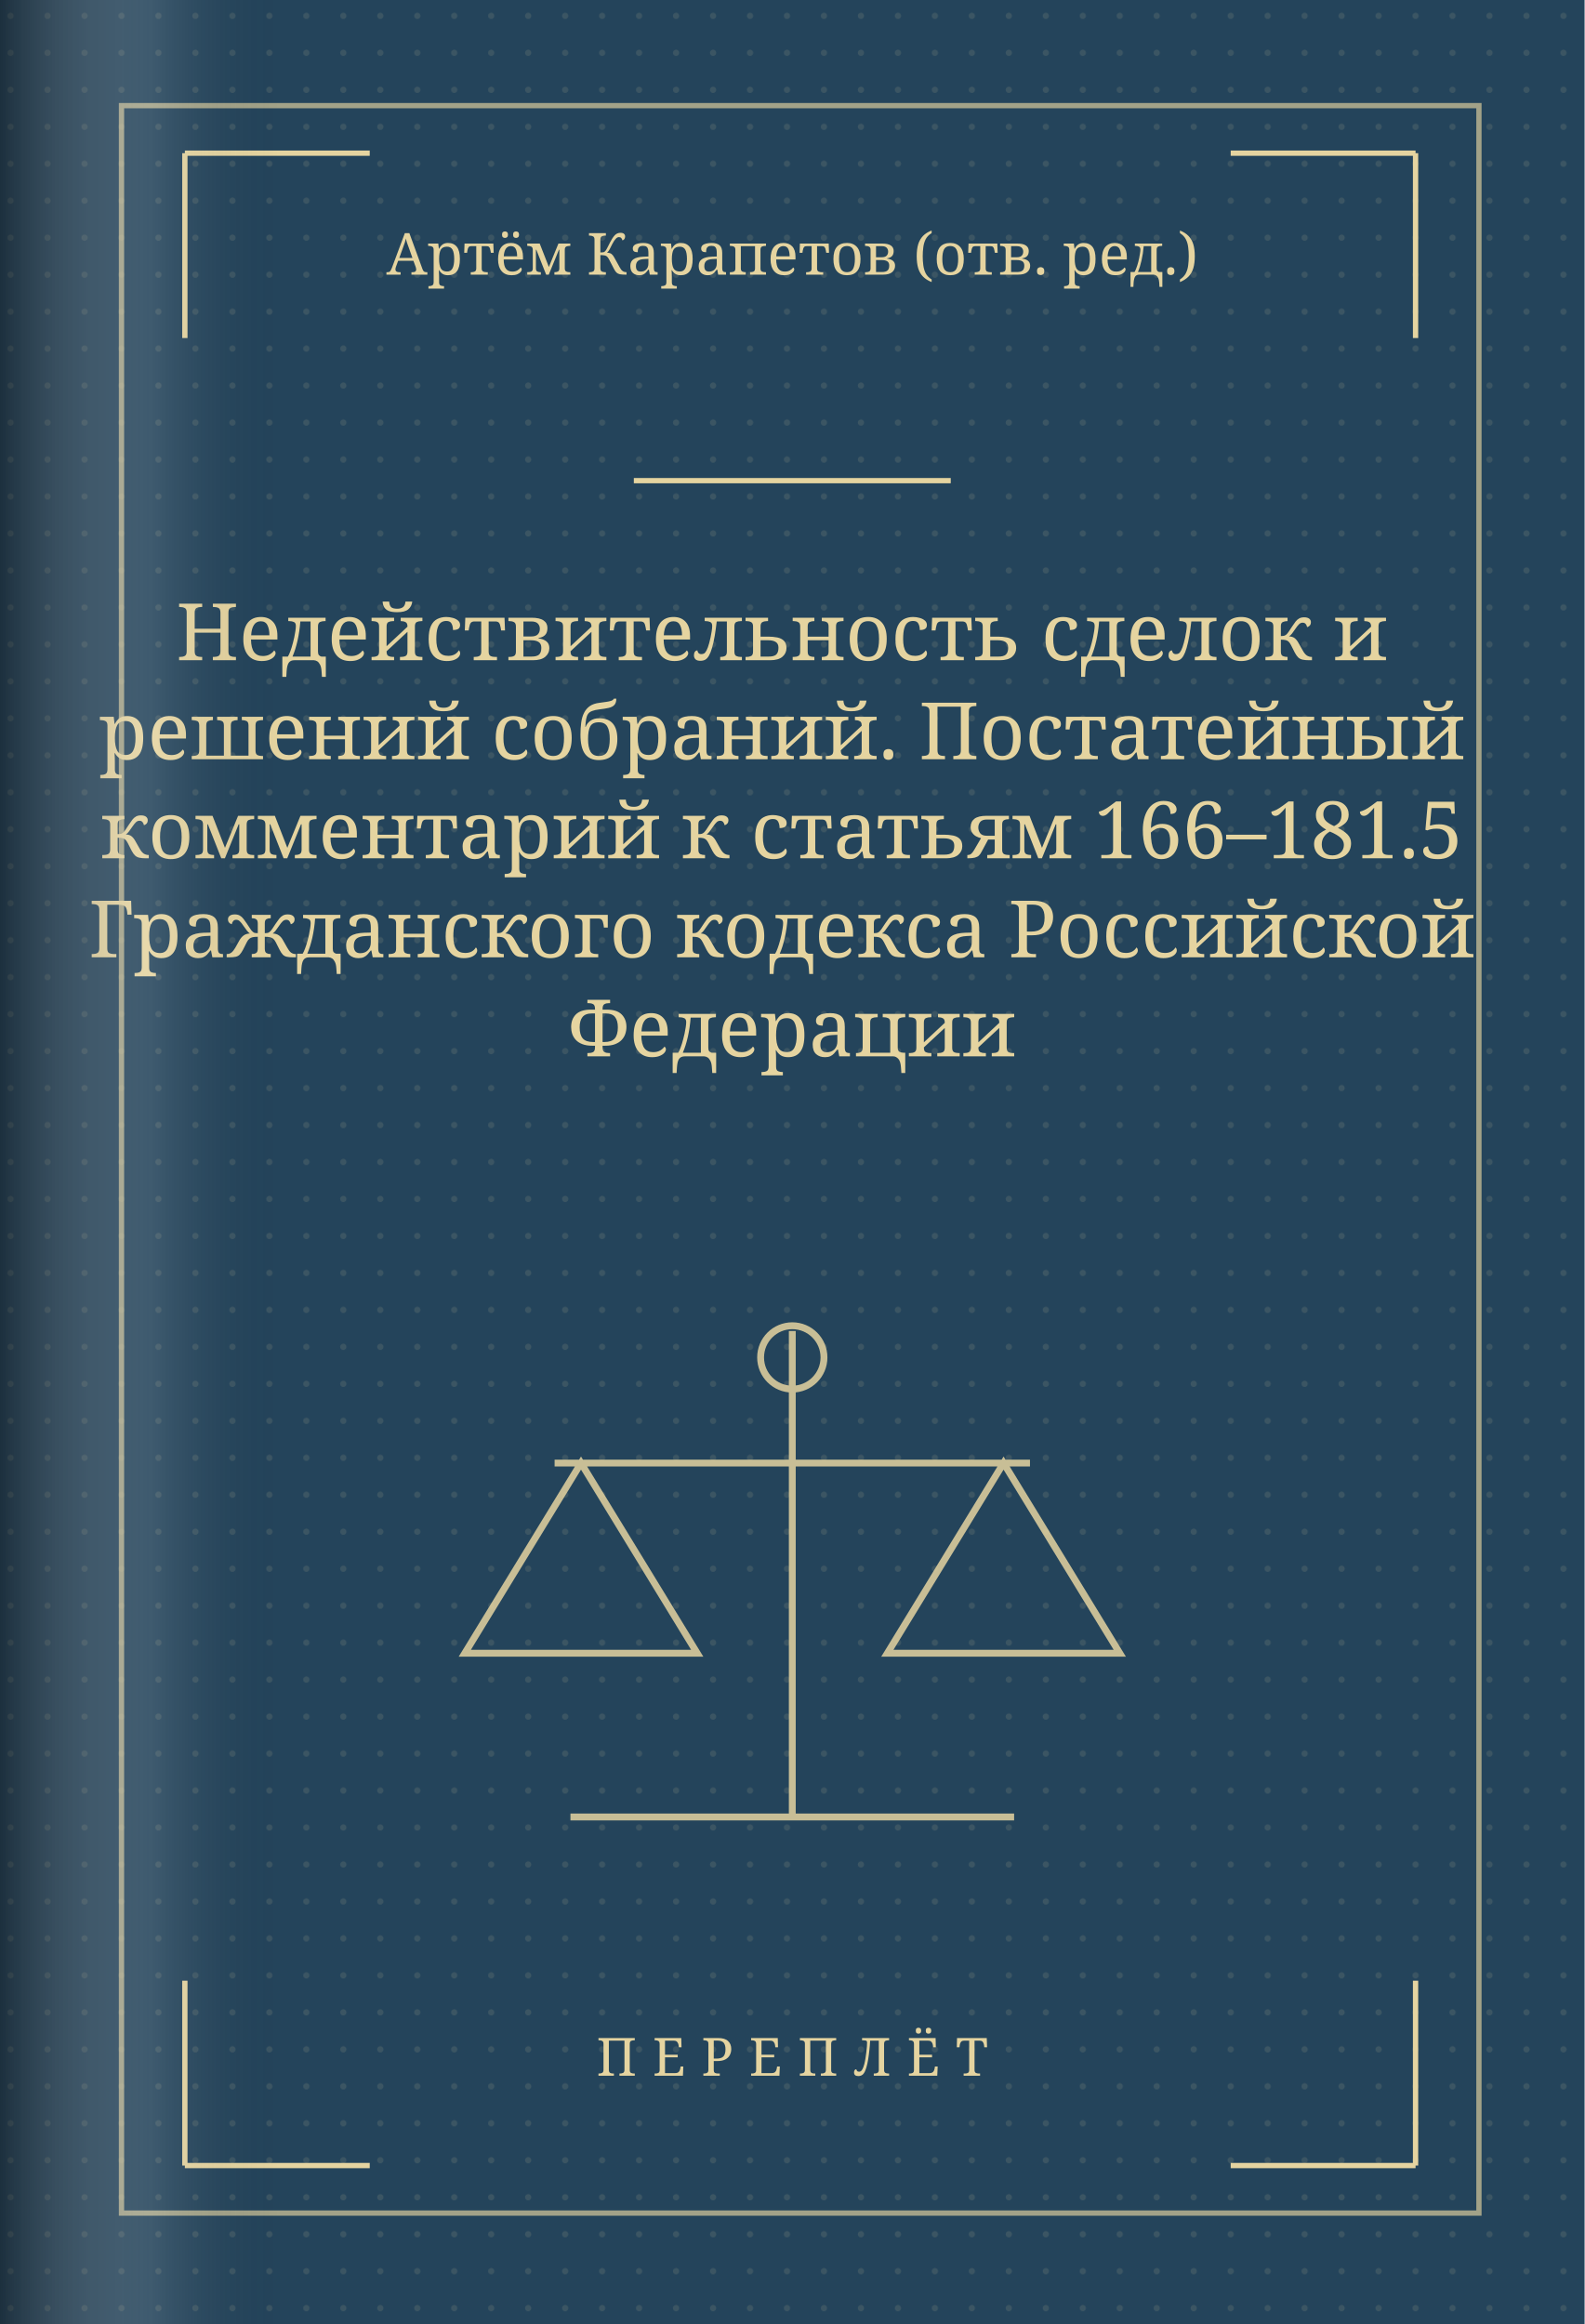
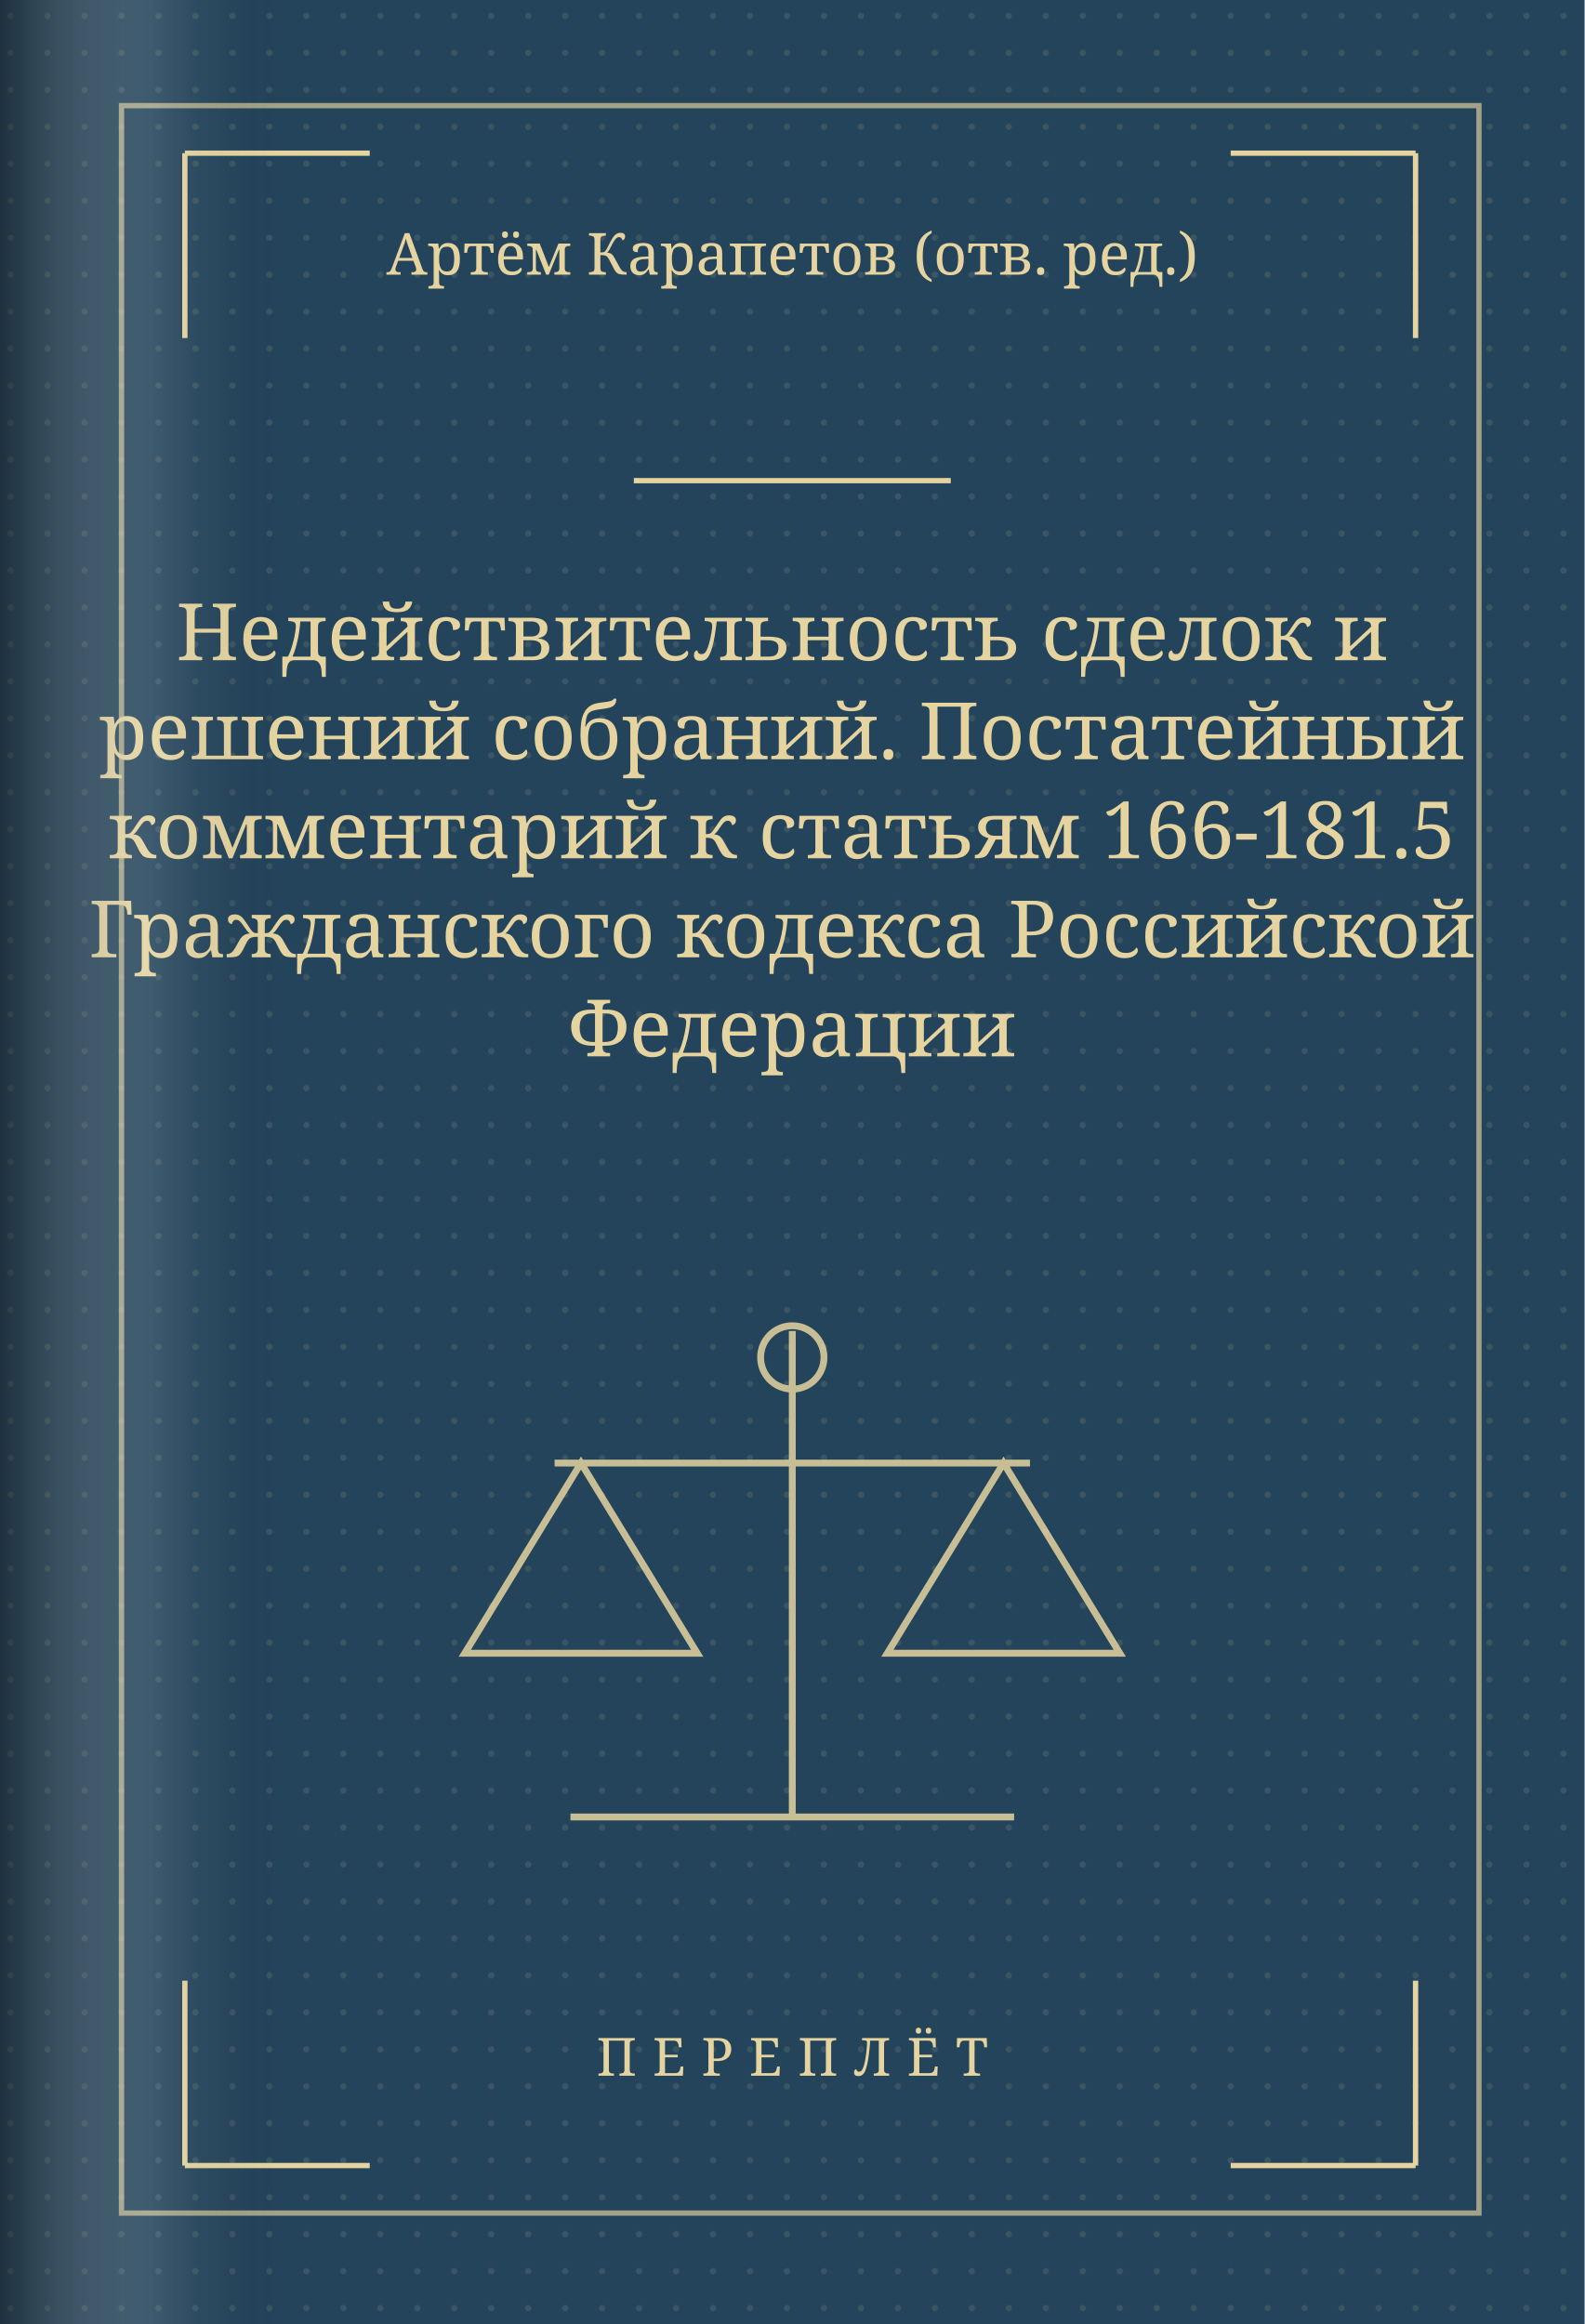
- <svg xmlns="http://www.w3.org/2000/svg" width="300" height="440" viewBox="0 0 300 440" role="img" aria-label="Недействительность сделок и решений собраний. Постатейный комментарий к статьям 166–181.5 Гражданского кодекса Российской Федерации">
+ <svg xmlns="http://www.w3.org/2000/svg" width="300" height="440" viewBox="0 0 300 440" role="img" aria-label="Недействительность сделок и решений собраний. Постатейный комментарий к статьям 166-181.5 Гражданского кодекса Российской Федерации">
  <defs>
    <linearGradient id="spine">
      <stop stop-color="#000" stop-opacity=".4" />
      <stop offset=".1" stop-color="#fff" stop-opacity=".12" />
      <stop offset=".18" stop-color="#000" stop-opacity="0" />
    </linearGradient>
    <pattern id="grain" width="7" height="7" patternUnits="userSpaceOnUse">
      <circle cx="2" cy="3" r=".6" fill="#e5d4a0" opacity=".12" />
    </pattern>
  </defs>
  <rect width="300" height="440" fill="#24445b" />
  <rect width="300" height="440" fill="url(#grain)" />
  <rect x="23" y="20" width="257" height="399" fill="none" stroke="#e5d4a0" stroke-opacity=".65" />
  <path d="M35 29H70M35 29V64M268 29H233M268 29V64M35 410H70M35 410V375M268 410H233M268 410V375" fill="none" stroke="#e5d4a0" />
  <text x="150" y="52" text-anchor="middle" fill="#e5d4a0" font-family="Georgia,serif" font-size="11">
    <tspan x="150" dy="0">Артём Карапетов (отв. ред.)</tspan>
  </text>
  <path d="M120 91H180" stroke="#e5d4a0" />
  <text x="150" y="125" text-anchor="middle" fill="#e5d4a0" font-family="Georgia,serif" font-size="15">
    <tspan x="150" dy="0">Недействительность сделок и</tspan>
    <tspan x="150" dy="18.75">решений собраний. Постатейный</tspan>
-     <tspan x="150" dy="18.75">комментарий к статьям 166–181.5</tspan>
+     <tspan x="150" dy="18.75">комментарий к статьям 166-181.5</tspan>
    <tspan x="150" dy="18.75">Гражданского кодекса Российской</tspan>
    <tspan x="150" dy="18.75">Федерации</tspan>
  </text>
  <g fill="none" stroke="#e5d4a0" stroke-width="1.3" opacity=".85" transform="translate(0 12)">
    <path d="M150 240V332M108 332H192M105 265H195M110 265L88 301H132ZM190 265L168 301H212Z" />
    <circle cx="150" cy="245" r="6" />
  </g>
  <text x="150" y="393" text-anchor="middle" fill="#e5d4a0" font-family="serif" font-size="10" letter-spacing="3">ПЕРЕПЛЁТ</text>
  <rect width="300" height="440" fill="url(#spine)" />
</svg>
